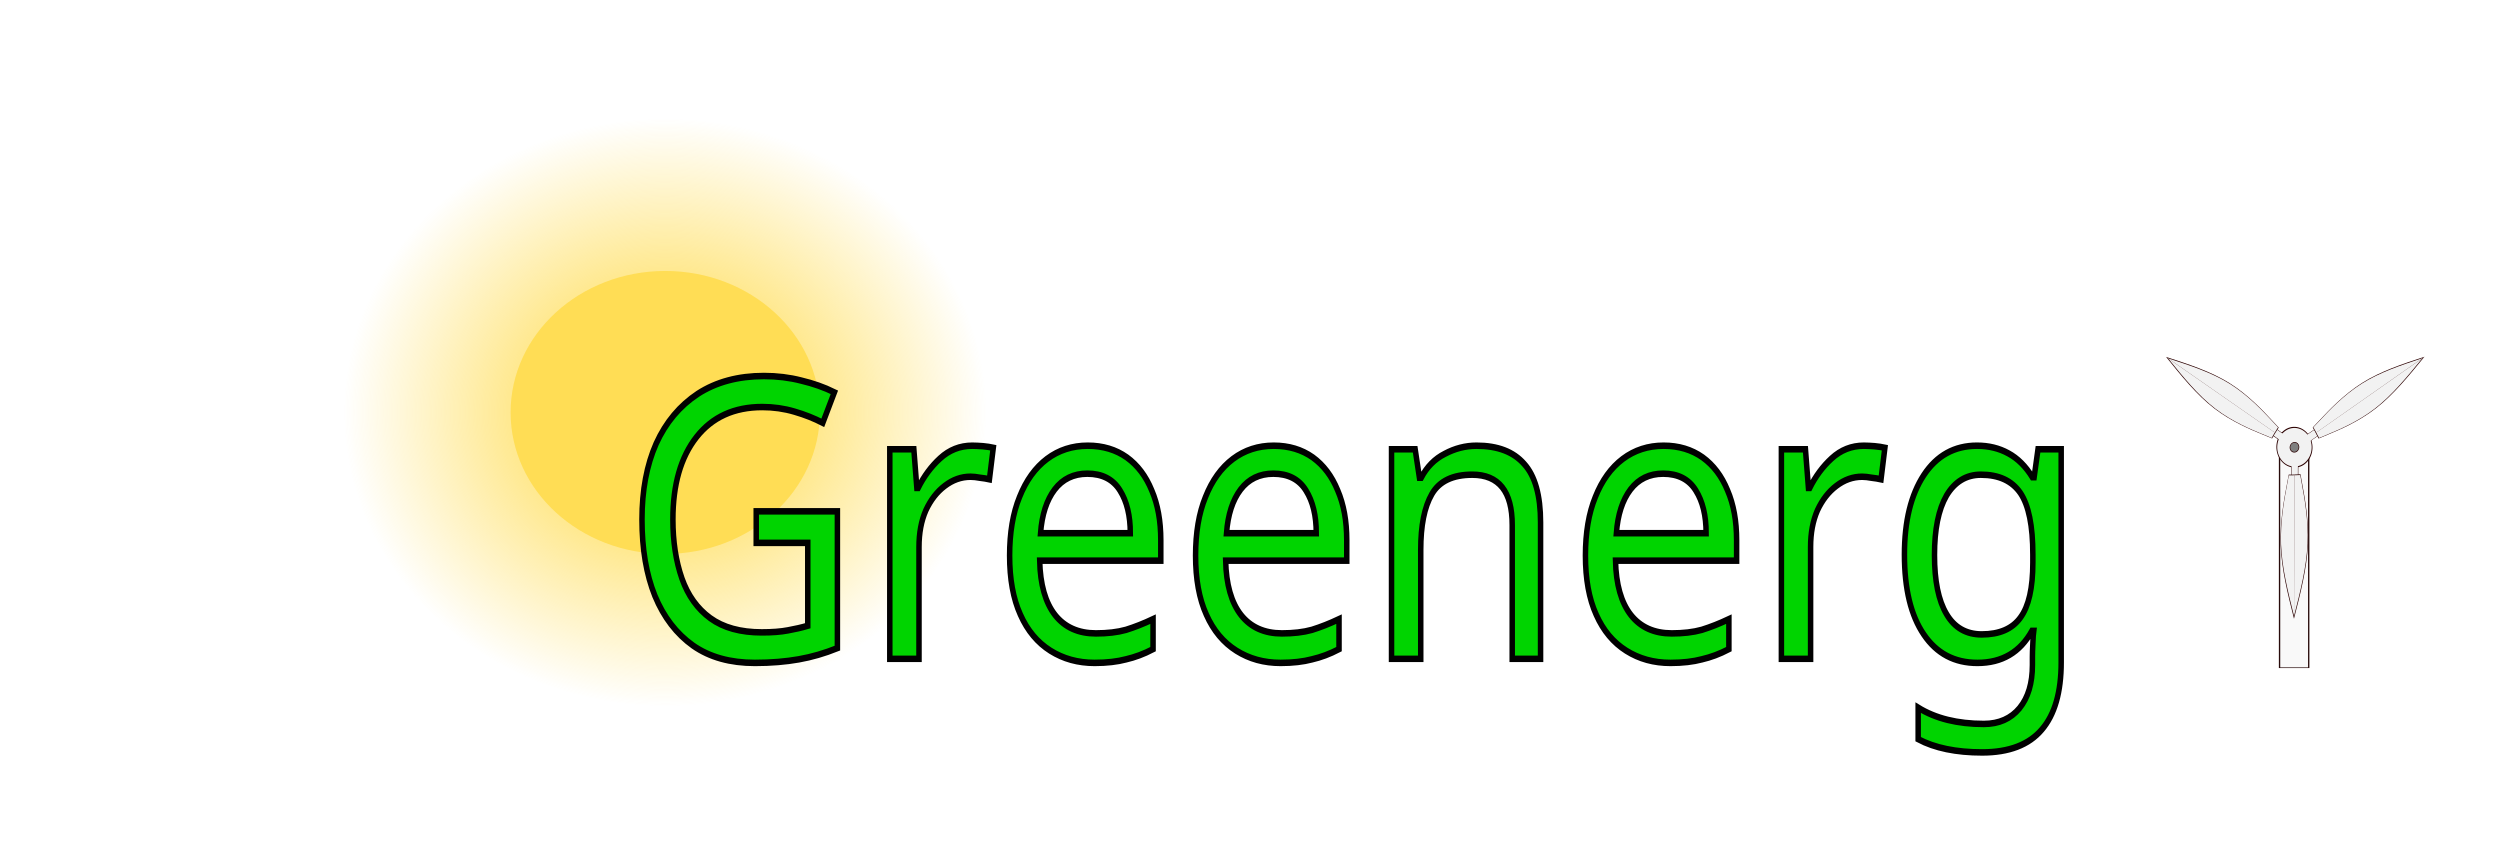
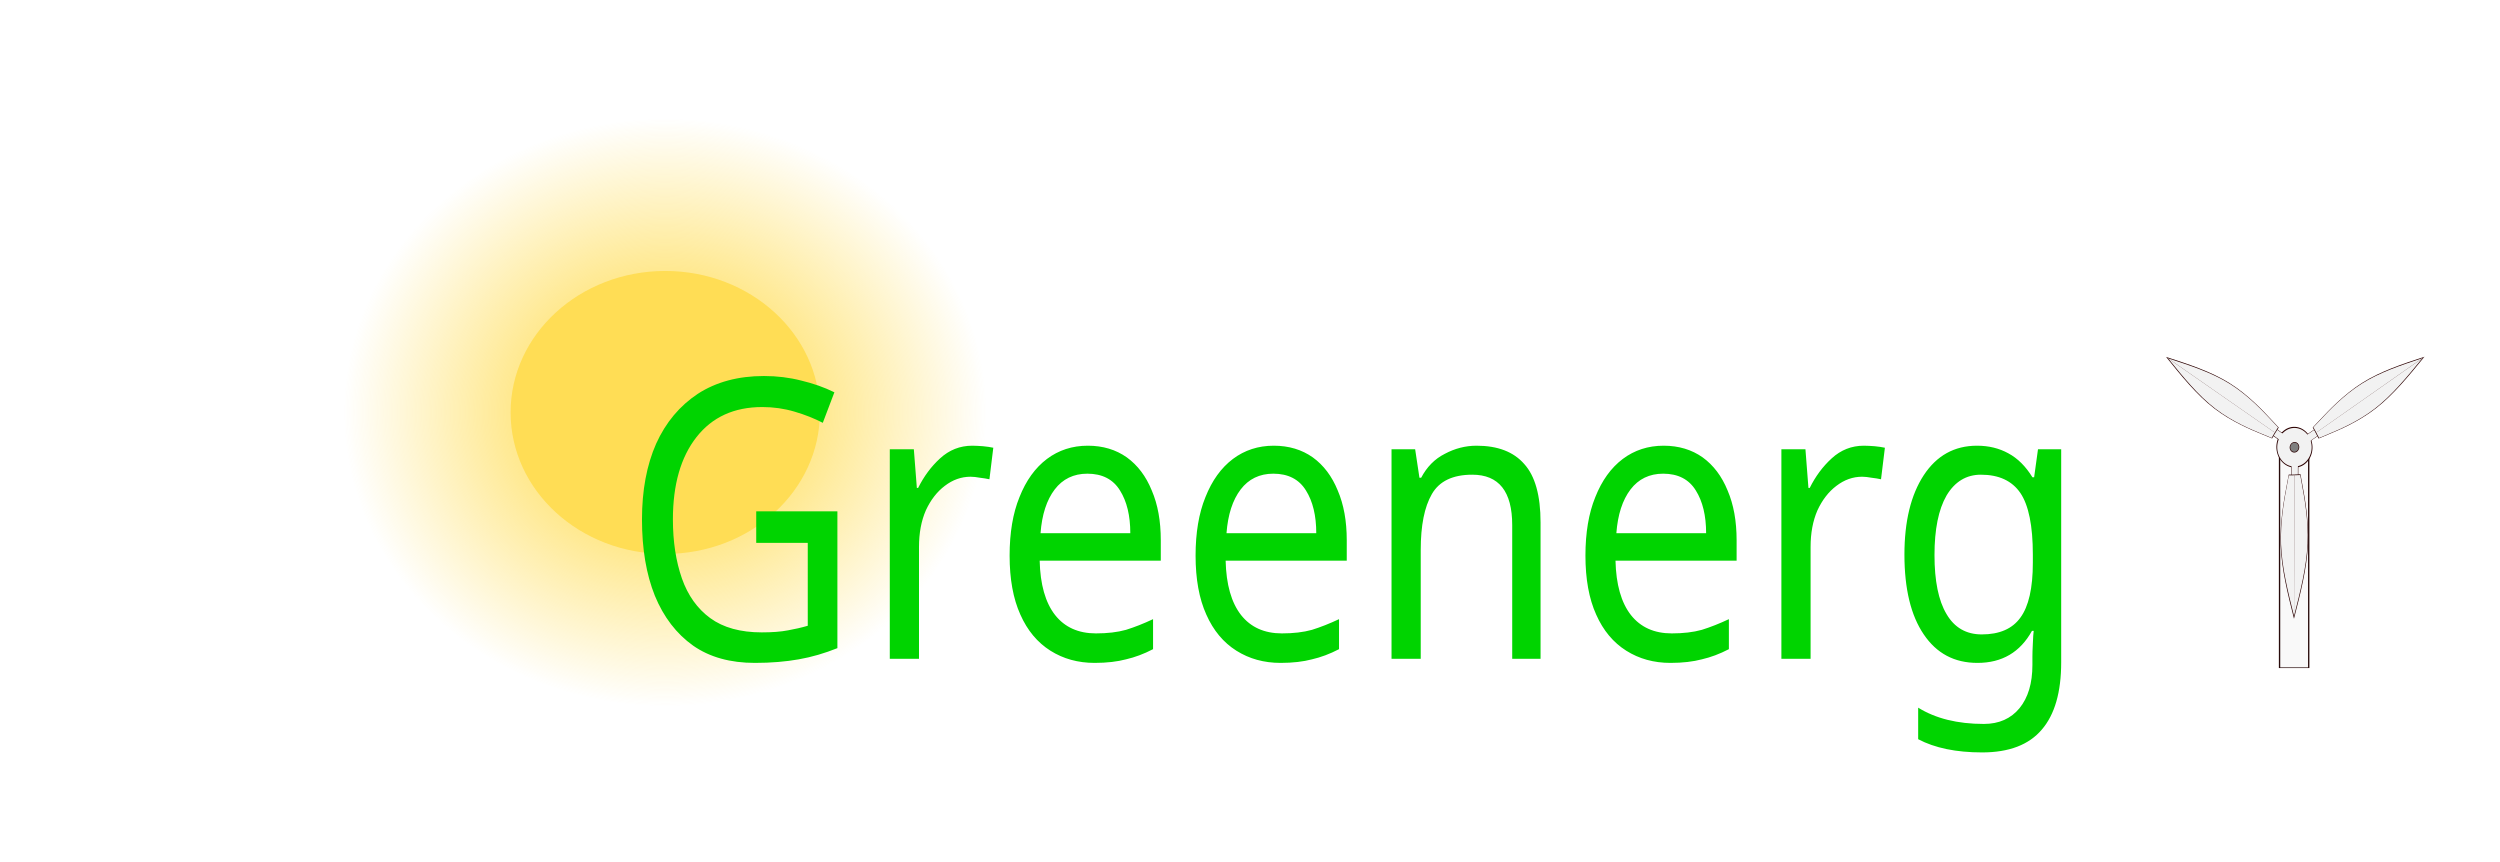
<svg xmlns="http://www.w3.org/2000/svg" xmlns:xlink="http://www.w3.org/1999/xlink" width="103.932mm" height="35.804mm" viewBox="0 0 103.932 35.804" version="1.1" id="svg1649">
  <defs id="defs1646">
    <radialGradient xlink:href="#linearGradient5281" id="radialGradient5283-0-2-0-6" cx="142.579" cy="174.673" fx="142.579" fy="174.673" r="5.257" gradientTransform="matrix(1.077646,0,0,0.9859944,-74.47338,71.28907)" gradientUnits="userSpaceOnUse" />
    <linearGradient id="linearGradient5281">
      <stop style="stop-color:#ffd42a;stop-opacity:1;" offset="0" id="stop5277" />
      <stop style="stop-color:#ffd42a;stop-opacity:0;" offset="1" id="stop5279" />
    </linearGradient>
    <rect x="230.75" y="806" width="64.25" height="14.75" id="rect619-9-9-5-8-8" />
  </defs>
  <g id="layer1" transform="translate(-10.60832,-43.88427)">
    <g id="g868-25-2" transform="matrix(2.357449,0,0,2.357449,-148.3914,-513.0457)" style="stroke-width:0.413">
      <ellipse style="fill:url(#radialGradient5283-0-2-0-6);fill-opacity:1;stroke:#000000;stroke-width:0" id="path5253-2-3-4-3-0" cx="79.177" cy="243.516" rx="5.666" ry="5.184" />
      <ellipse style="fill:#ffdd55;stroke:#000000;stroke-width:0" id="path5253-8-5-3-5" cx="79.177" cy="243.516" rx="2.727" ry="2.495" />
    </g>
-     <text xml:space="preserve" transform="matrix(1.142693,0,0,1.353367,-227.2183,-1034.628)" id="text617-9-2-0-2-4" style="font-style:normal;font-variant:normal;font-weight:normal;font-stretch:normal;font-family:Harrington;-inkscape-font-specification:Harrington;white-space:pre;shape-inside:url(#rect619-9-9-5-8-8);display:inline;fill:#00d400;stroke:#000000;stroke-width:0.2">
+     <text xml:space="preserve" transform="matrix(1.142693,0,0,1.353367,-227.2183,-1034.628)" id="text617-9-2-0-2-4" style="font-style:normal;font-variant:normal;font-weight:normal;font-stretch:normal;font-family:Harrington;-inkscape-font-specification:Harrington;white-space:pre;shape-inside:url(#rect619-9-9-5-8-8);display:inline;fill:#00d400;stroke:#000000;stroke-width:0">
      <tspan x="230.75" y="817.148" id="tspan898">Greenerg</tspan>
    </text>
    <g id="g998-0-1" transform="matrix(1.847954,0,0,1.847954,-84.46729,-389.1123)" style="stroke-width:0.527">
      <g id="g725-22-7" transform="matrix(0.6231324,0,0,0.7385791,38.88171,65.07097)" style="stroke-width:0.609">
        <g id="g720-61-7" style="stroke-width:0.609">
          <rect style="fill:#280b0b;fill-opacity:1;stroke:#000000;stroke-width:0" id="rect14090-2-9-5-9-2-52-1" width="1.102" height="6.89" x="102.441" y="242.602" />
          <rect style="fill:#f9f9f9;fill-opacity:1;stroke:#000000;stroke-width:0" id="rect14090-203-0-5-6-4-7" width="1.003" height="6.792" x="102.491" y="242.679" />
        </g>
      </g>
      <ellipse style="fill:#2b0000;fill-opacity:1;stroke:#000000;stroke-width:0" id="path14144-3-0-1-2-7-11-5" cx="260.803" cy="28.371" transform="matrix(0.4844492,0.8748194,-0.820536,0.5715948,0,0)" rx="0.447" ry="0.419" />
      <rect style="fill:#2b0000;fill-opacity:1;stroke:#000000;stroke-width:0" id="rect14150-6-5-8-4-8-3-4-5-7" width="0.174" height="0.254" x="142.626" y="211.447" transform="matrix(-0.4994638,0.8663348,0.8221768,0.5692322,0,0)" />
      <rect style="fill:#f2f2f2;fill-opacity:1;stroke:#000000;stroke-width:0" id="rect14150-6-5-94-5-9-7-3-8" width="0.155" height="0.231" x="140.412" y="210.292" transform="matrix(-0.4908585,0.8712393,0.8158063,0.5783252,0,0)" />
      <rect style="fill:#2b0000;fill-opacity:1;stroke:#000000;stroke-width:0" id="rect14150-41-6-7-9-0-9" width="0.168" height="0.24" x="260.728" y="27.753" transform="matrix(0.484371,0.8748627,-0.8204763,0.5716805,0,0)" />
      <rect style="fill:#f2f2f2;fill-opacity:1;stroke:#000000;stroke-width:0" id="rect14150-1-2-4-2-7-0-3" width="0.155" height="0.23" x="260.736" y="27.799" transform="matrix(0.4844961,0.8747934,-0.8205705,0.5715453,0,0)" />
      <rect style="fill:#2b0000;fill-opacity:1;stroke:#000000;stroke-width:0" id="rect14150-6-9-9-8-9-0-15-0" width="0.16" height="0.28" x="-103.826" y="-244.325" transform="matrix(-0.9999767,-0.00681905,0.00274517,-0.9999962,0,0)" />
      <ellipse style="fill:#f2f2f2;fill-opacity:1;stroke:#000000;stroke-width:0" id="path14144-7-6-2-8-93-0" cx="260.804" cy="28.385" transform="matrix(0.4844961,0.8747934,-0.8205705,0.5715453,0,0)" rx="0.422" ry="0.401" />
      <ellipse style="fill:#2b0000;fill-opacity:1;stroke:#000000;stroke-width:0" id="path14698-5-5-9-0-1-1-5" cx="260.805" cy="28.385" rx="0.114" ry="0.113" transform="matrix(0.4844961,0.8747934,-0.8205705,0.5715453,0,0)" />
      <ellipse style="fill:#808080;fill-opacity:1;stroke:#000000;stroke-width:0" id="path14698-4-6-9-4-1-9" cx="260.804" cy="28.385" rx="0.099" ry="0.098" transform="matrix(0.4844961,0.8747934,-0.8205705,0.5715453,0,0)" />
      <g id="g1186-9-8-0" transform="matrix(0.09300174,0.1694232,-0.1510338,0.1042654,135.8459,205.5581)" style="stroke-width:2.198">
        <g id="g14483-8-3-63-0-2-8-7-0-65-8" transform="matrix(0.3357123,0.7499905,0.7107292,-0.354306,-20.61662,291.6474)" style="fill:#2b0000;stroke-width:2.723">
          <path style="fill:#2b0000;fill-opacity:1;stroke:#000000;stroke-width:0" d="m 13.933,95.651 c 0.972,3.542 1.945,7.083 2.092,10.501 0.147,3.418 -0.532,6.711 -0.871,8.366 -0.339,1.654 -0.339,1.669 -0.338,1.685 0,0 -0.913,-0.015 -0.913,-0.015 0.01,-6.846 0.02,-13.691 0.026,-17.114 0.005,-3.423 0.005,-3.423 0.005,-3.423 z" id="path14452-3-2-44-7-0-0-5-8-8-6" />
          <path style="fill:#2b0000;fill-opacity:1;stroke:#000000;stroke-width:0" d="m 13.935,95.657 c -0.982,3.539 -1.963,7.078 -2.119,10.496 -0.155,3.417 0.515,6.713 0.85,8.368 0.335,1.655 0.334,1.67 0.334,1.685 0,0 0.913,-0.012 0.913,-0.012 0.007,-6.846 0.015,-13.691 0.018,-17.114 0.004,-3.423 0.004,-3.423 0.004,-3.423 z" id="path14454-9-7-86-4-7-61-5-1-7-2" />
        </g>
        <g id="g14483-8-3-63-0-3-4-3-1-4" transform="matrix(0.3304617,0.7261009,0.6936958,-0.3458988,-18.63919,291.0402)" style="fill:#f2f2f2;stroke-width:2.797">
          <path style="fill:#f2f2f2;fill-opacity:1;stroke:#000000;stroke-width:0" d="m 13.933,95.651 c 0.972,3.542 1.945,7.083 2.092,10.501 0.147,3.418 -0.532,6.711 -0.871,8.366 -0.339,1.654 -0.339,1.669 -0.338,1.685 0,0 -0.913,-0.015 -0.913,-0.015 0.01,-6.846 0.02,-13.691 0.026,-17.114 0.005,-3.423 0.005,-3.423 0.005,-3.423 z" id="path14452-3-2-44-7-8-7-5-7-8" />
          <path style="fill:#f2f2f2;fill-opacity:1;stroke:#000000;stroke-width:0" d="m 13.935,95.657 c -0.982,3.539 -1.963,7.078 -2.119,10.496 -0.155,3.417 0.515,6.713 0.85,8.368 0.335,1.655 0.334,1.67 0.334,1.685 0,0 0.913,-0.012 0.913,-0.012 0.007,-6.846 0.015,-13.691 0.018,-17.114 0.004,-3.423 0.004,-3.423 0.004,-3.423 z" id="path14454-9-7-86-4-41-9-7-24-2" />
        </g>
      </g>
      <g id="g1407-1-75-8" transform="matrix(0.09073338,0.167791,-0.1473455,0.1032586,135.254,208.927)" style="stroke-width:2.237">
        <g id="g14483-8-3-63-0-2-5-1-4-3-08-7" transform="matrix(-0.8114744,-0.00602652,-8.84501e-4,0.8085232,67.15683,155.6818)" style="fill:#2b0000;stroke-width:2.761">
          <path style="fill:#2b0000;fill-opacity:1;stroke:#000000;stroke-width:0" d="m 13.933,95.651 c 0.972,3.542 1.945,7.083 2.092,10.501 0.147,3.418 -0.532,6.711 -0.871,8.366 -0.339,1.654 -0.339,1.669 -0.338,1.685 0,0 -0.913,-0.015 -0.913,-0.015 0.01,-6.846 0.02,-13.691 0.026,-17.114 0.005,-3.423 0.005,-3.423 0.005,-3.423 z" id="path14452-3-2-44-7-0-8-9-6-7-52-6" />
          <path style="fill:#2b0000;fill-opacity:1;stroke:#000000;stroke-width:0" d="m 13.935,95.657 c -0.982,3.539 -1.963,7.078 -2.119,10.496 -0.155,3.417 0.515,6.713 0.85,8.368 0.335,1.655 0.334,1.67 0.334,1.685 0,0 0.913,-0.012 0.913,-0.012 0.007,-6.846 0.015,-13.691 0.018,-17.114 0.004,-3.423 0.004,-3.423 0.004,-3.423 z" id="path14454-9-7-86-4-7-3-8-5-7-4-0" />
        </g>
        <g id="g14483-8-3-63-0-24-5-9-5-87-9" transform="matrix(-0.7880321,-7.9011318e-4,-7.8896366e-4,0.7891817,66.81967,157.7712)" style="fill:#f2f2f2;stroke-width:2.836">
          <path style="fill:#f2f2f2;fill-opacity:1;stroke:#000000;stroke-width:0" d="m 13.933,95.651 c 0.972,3.542 1.945,7.083 2.092,10.501 0.147,3.418 -0.532,6.711 -0.871,8.366 -0.339,1.654 -0.339,1.669 -0.338,1.685 0,0 -0.913,-0.015 -0.913,-0.015 0.01,-6.846 0.02,-13.691 0.026,-17.114 0.005,-3.423 0.005,-3.423 0.005,-3.423 z" id="path14452-3-2-44-7-4-9-6-3-8-3" />
          <path style="fill:#f2f2f2;fill-opacity:1;stroke:#000000;stroke-width:0" d="m 13.935,95.657 c -0.982,3.539 -1.963,7.078 -2.119,10.496 -0.155,3.417 0.515,6.713 0.85,8.368 0.335,1.655 0.334,1.67 0.334,1.685 0,0 0.913,-0.012 0.913,-0.012 0.007,-6.846 0.015,-13.691 0.018,-17.114 0.004,-3.423 0.004,-3.423 0.004,-3.423 z" id="path14454-9-7-86-4-0-6-2-5-2-1" />
        </g>
      </g>
      <rect style="fill:#f2f2f2;fill-opacity:1;stroke:#000000;stroke-width:0" id="rect14150-6-6-0-3-8-7-5" width="0.143" height="0.25" x="-104.115" y="-244.457" transform="matrix(-0.9999861,-0.00527846,0.00396716,-0.9999921,0,0)" />
      <g id="g14483-8-3-63-0-2-8-8-1-7" transform="matrix(-0.1456523,0.00419721,4.9323154e-4,-0.1579631,105.0386,263.2823)" style="fill:#2b0000;stroke-width:2.723">
        <path style="fill:#2b0000;fill-opacity:1;stroke:#000000;stroke-width:0" d="m 13.933,95.651 c 0.972,3.542 1.945,7.083 2.092,10.501 0.147,3.418 -0.532,6.711 -0.871,8.366 -0.339,1.654 -0.339,1.669 -0.338,1.685 0,0 -0.913,-0.015 -0.913,-0.015 0.01,-6.846 0.02,-13.691 0.026,-17.114 0.005,-3.423 0.005,-3.423 0.005,-3.423 z" id="path14452-3-2-44-7-0-0-56-4-2" />
        <path style="fill:#2b0000;fill-opacity:1;stroke:#000000;stroke-width:0" d="m 13.935,95.657 c -0.982,3.539 -1.963,7.078 -2.119,10.496 -0.155,3.417 0.515,6.713 0.85,8.368 0.335,1.655 0.334,1.67 0.334,1.685 0,0 0.913,-0.012 0.913,-0.012 0.007,-6.846 0.015,-13.691 0.018,-17.114 0.004,-3.423 0.004,-3.423 0.004,-3.423 z" id="path14454-9-7-86-4-7-61-6-23-7" />
      </g>
      <g id="g14483-8-3-63-0-3-3-9-4" transform="matrix(-0.1414354,0.00326361,3.4164683e-4,-0.1541872,104.9955,262.8732)" style="fill:#f2f2f2;stroke-width:2.797">
        <path style="fill:#f2f2f2;fill-opacity:1;stroke:#000000;stroke-width:0" d="m 13.933,95.651 c 0.972,3.542 1.945,7.083 2.092,10.501 0.147,3.418 -0.532,6.711 -0.871,8.366 -0.339,1.654 -0.339,1.669 -0.338,1.685 0,0 -0.913,-0.015 -0.913,-0.015 0.01,-6.846 0.02,-13.691 0.026,-17.114 0.005,-3.423 0.005,-3.423 0.005,-3.423 z" id="path14452-3-2-44-7-8-1-8-1" />
        <path style="fill:#f2f2f2;fill-opacity:1;stroke:#000000;stroke-width:0" d="m 13.935,95.657 c -0.982,3.539 -1.963,7.078 -2.119,10.496 -0.155,3.417 0.515,6.713 0.85,8.368 0.335,1.655 0.334,1.67 0.334,1.685 0,0 0.913,-0.012 0.913,-0.012 0.007,-6.846 0.015,-13.691 0.018,-17.114 0.004,-3.423 0.004,-3.423 0.004,-3.423 z" id="path14454-9-7-86-4-41-2-5-7" />
      </g>
    </g>
  </g>
</svg>
